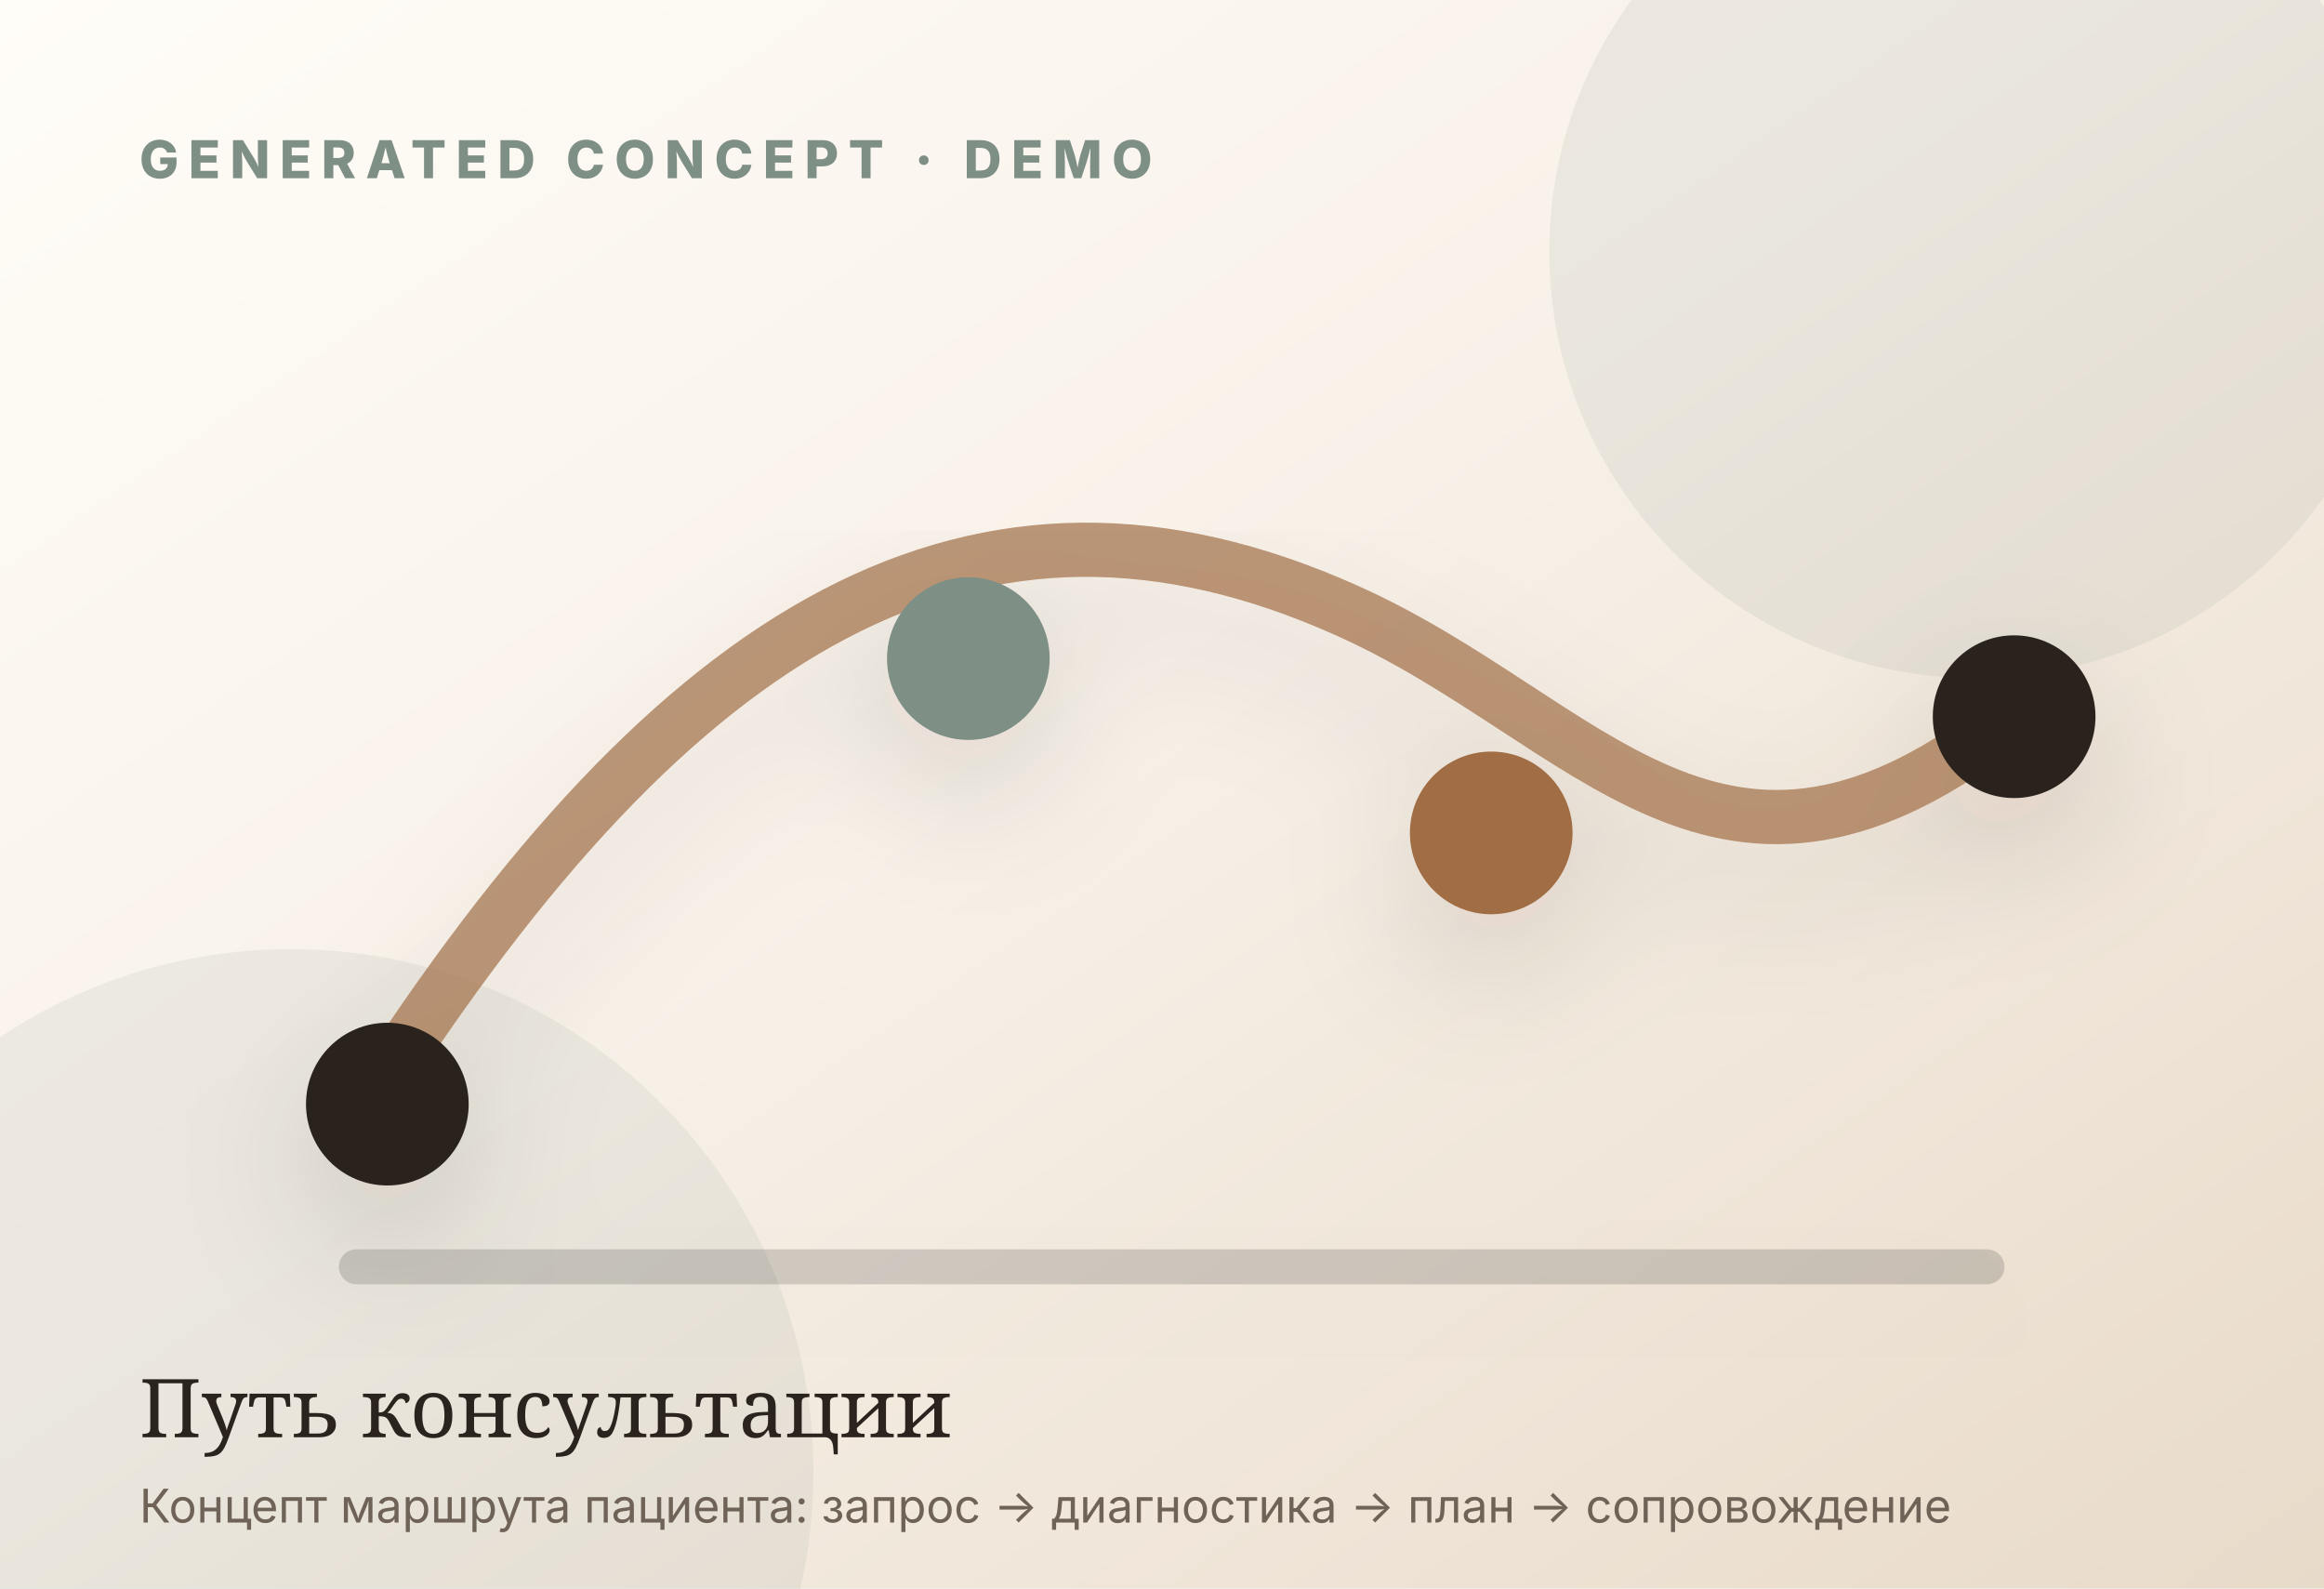
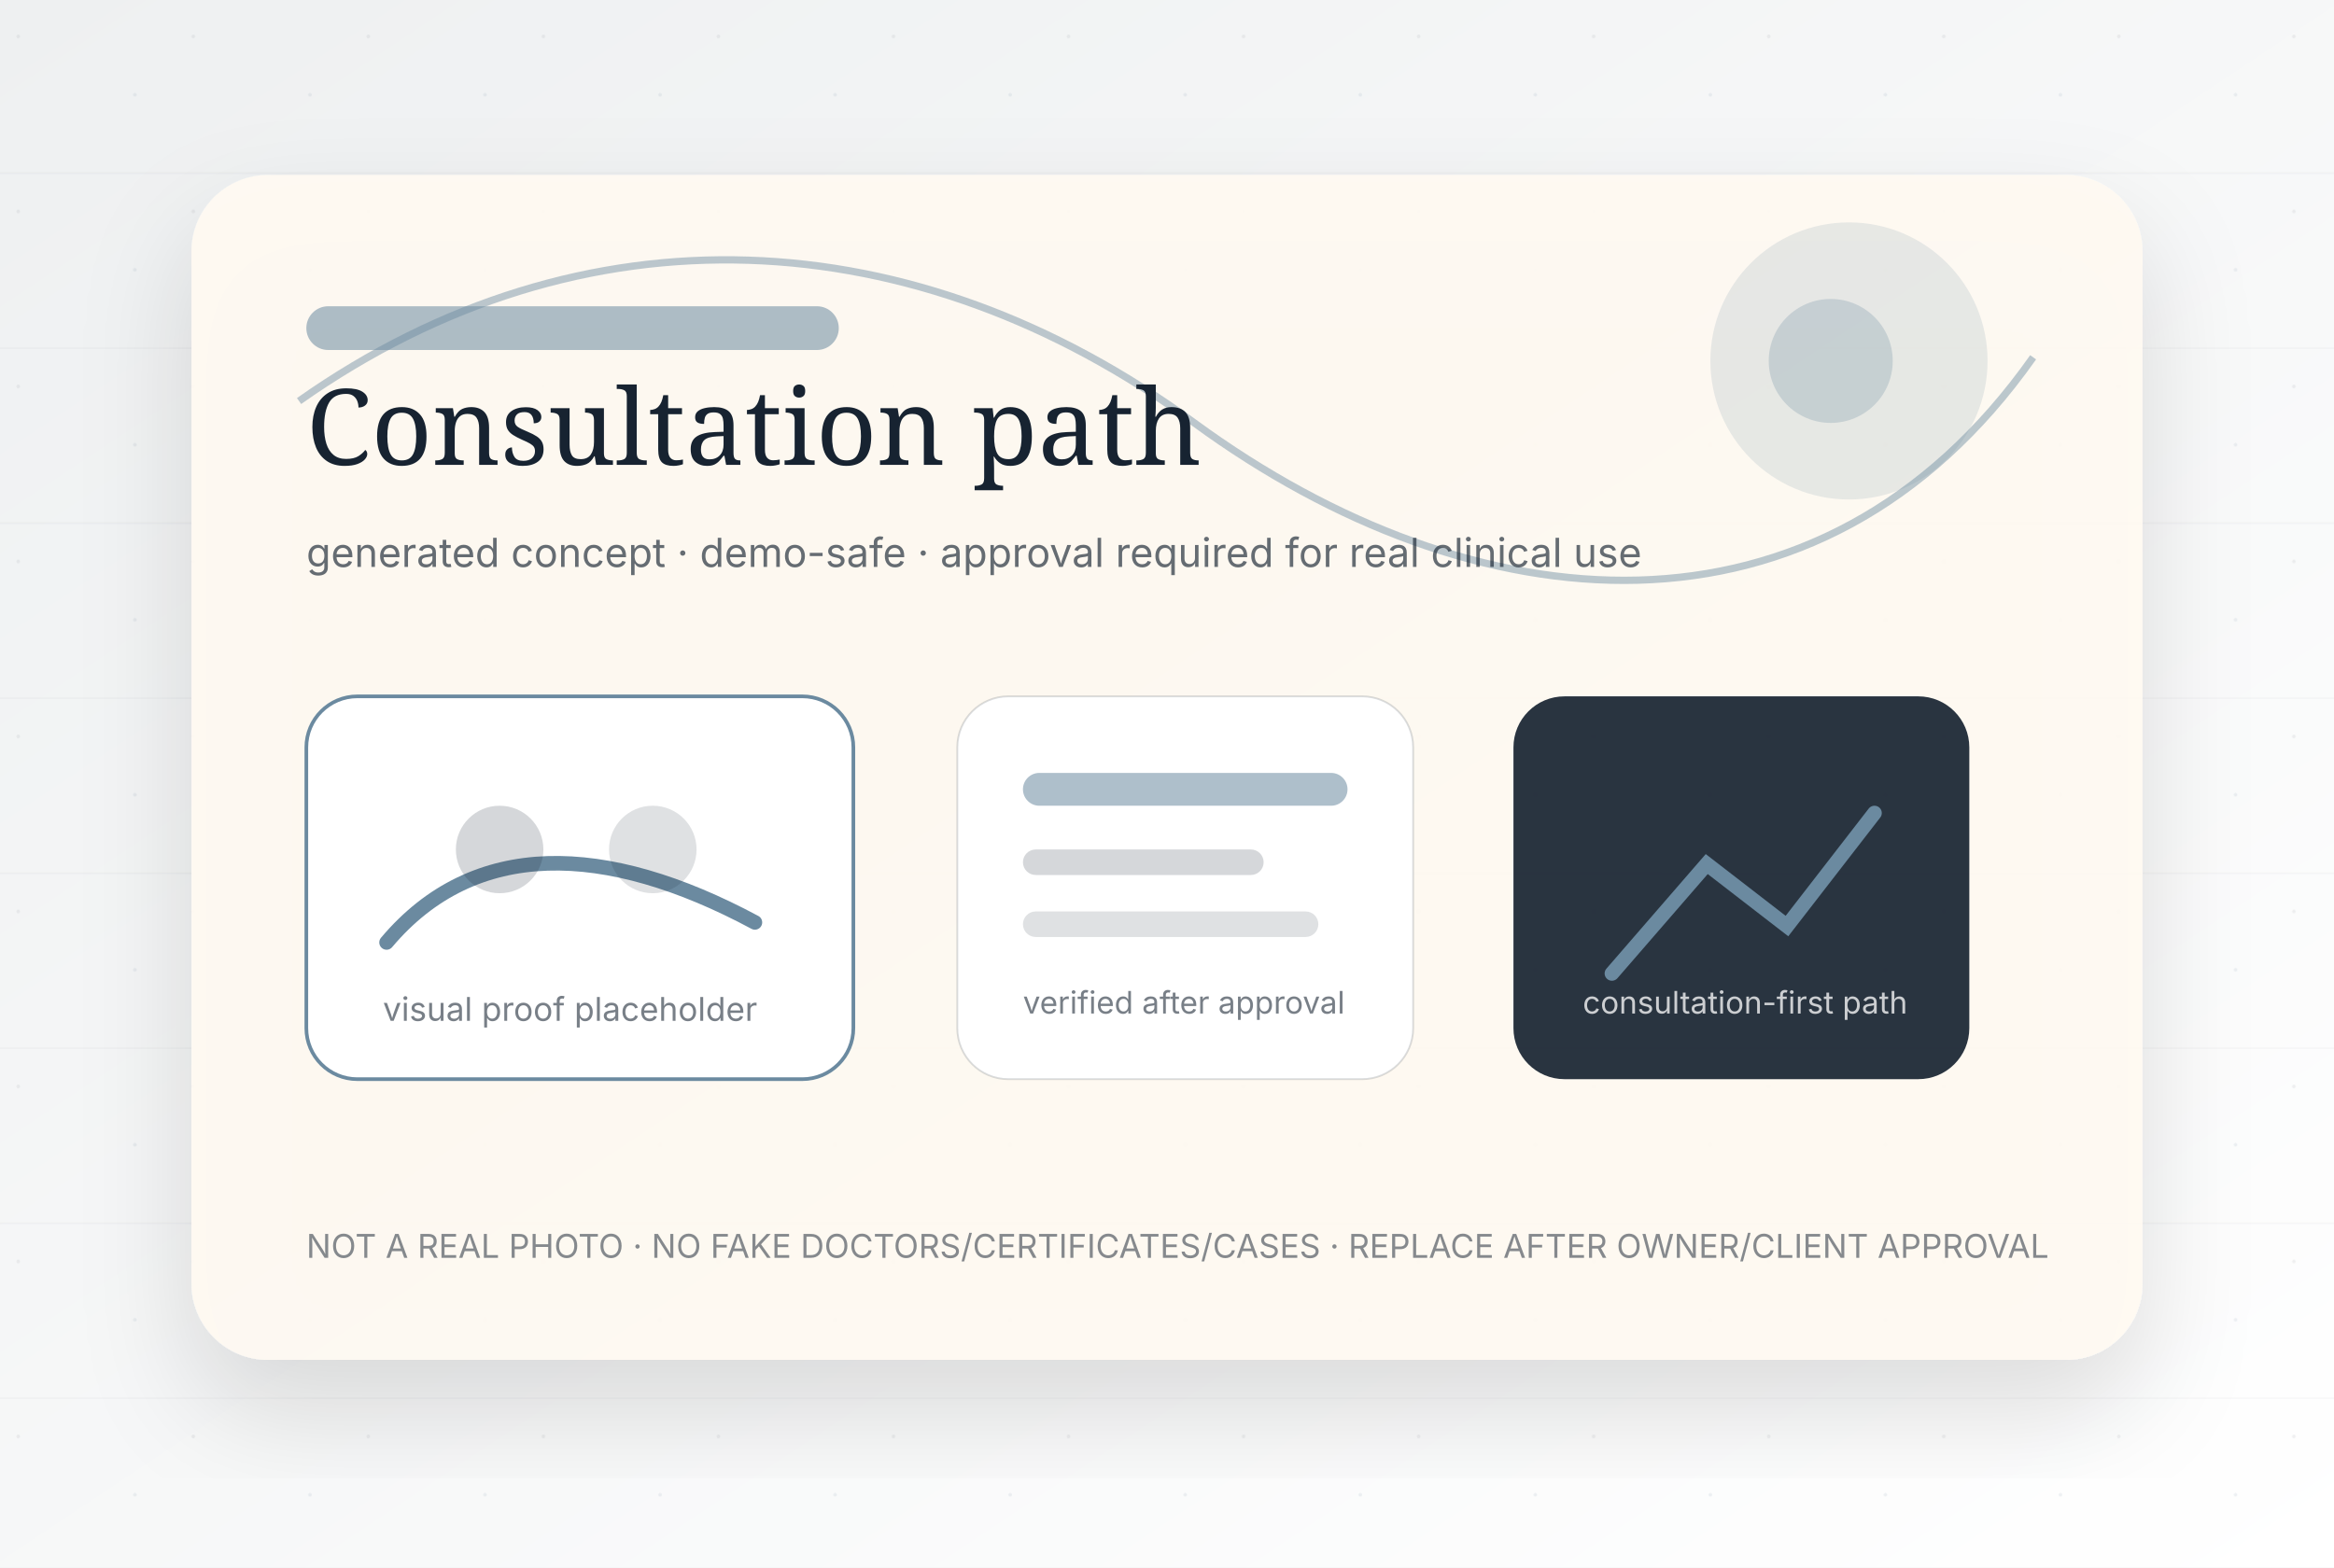
- <svg xmlns="http://www.w3.org/2000/svg" width="1200" height="820" viewBox="0 0 1200 820" role="img" aria-labelledby="t d">
+ <svg xmlns="http://www.w3.org/2000/svg" viewBox="0 0 1280 860" role="img" aria-labelledby="t d">
  <defs>
-     <linearGradient id="bg" x1="0" y1="0" x2="1" y2="1">
-       <stop stop-color="#fffdf8" />
-       <stop offset=".48" stop-color="#f7f0e7" />
-       <stop offset="1" stop-color="#e8dac9" />
+     <linearGradient id="g" x1="0" x2="1" y1="0" y2="1">
+       <stop stop-color="#eef0f1" />
+       <stop offset="1" stop-color="#ffffff" />
    </linearGradient>
    <filter id="soft">
-       <feDropShadow dx="0" dy="28" stdDeviation="34" flood-color="#2b241e" flood-opacity=".13" />
+       <feDropShadow dx="0" dy="28" stdDeviation="30" flood-color="#000" flood-opacity=".14" />
    </filter>
+     <pattern id="grain" width="96" height="96" patternUnits="userSpaceOnUse">
+       <circle cx="10" cy="20" r="1" fill="#172331" opacity=".07" />
+       <circle cx="74" cy="52" r="1" fill="#6b8aa0" opacity=".12" />
+       <path d="M0 95h96" stroke="#172331" opacity=".035" />
+     </pattern>
  </defs>
-   <rect width="1200" height="820" fill="url(#bg)" />
-   <circle cx="1020" cy="130" r="220" fill="#7e8f86" opacity=".12" />
-   <circle cx="150" cy="760" r="270" fill="#7e8f86" opacity=".11" />
+   <rect width="1280" height="860" fill="url(#g)" />
+   <rect width="1280" height="860" fill="url(#grain)" opacity=".9" />
  <g filter="url(#soft)">
-     <g>
-       <path d="M190 570c160-250 315-340 505-255 126 56 193 176 345 54" fill="none" stroke="#a06d45" stroke-width="28" stroke-linecap="round" opacity=".7" />
-       <circle cx="200" cy="570" r="42" fill="#2b241e" />
-       <circle cx="500" cy="340" r="42" fill="#7e8f86" />
-       <circle cx="770" cy="430" r="42" fill="#a06d45" />
-       <circle cx="1040" cy="370" r="42" fill="#2b241e" />
-       <rect x="175" y="645" width="860" height="18" rx="9" fill="#2b241e" opacity=".18" />
-     </g>
+     <rect x="105" y="96" width="1070" height="650" rx="42" fill="#fffaf2" opacity=".92" />
  </g>
-   <g font-family="Inter,Arial,sans-serif">
-     <text x="72" y="92" fill="#7e8f86" font-size="27" font-weight="800" letter-spacing="5">GENERATED CONCEPT · DEMO</text>
-     <text x="72" y="742" fill="#2b241e" font-size="42" font-family="Georgia,serif">Путь консультации</text>
-     <text x="72" y="786" fill="#6f6257" font-size="24">Концепт маршрута пациента: запрос → диагностика → план → сопровождение</text>
+   <path d="M164 220 C320 110, 502 120, 655 232 S998 362, 1115 196" fill="none" stroke="#6b8aa0" stroke-width="4" opacity=".45" />
+   <circle cx="1014" cy="198" r="76" fill="#6b8aa0" opacity=".16" />
+   <circle cx="1004" cy="198" r="34" fill="#6b8aa0" opacity=".26" />
+   <rect x="168" y="168" width="292" height="24" rx="12" fill="#6b8aa0" opacity=".55" />
+   <text x="168" y="255" font-family="Georgia, serif" font-size="58" fill="#172331">Consultation path</text>
+   <text x="168" y="311" font-family="Inter, Arial" font-size="22" fill="#172331" opacity=".66">generated concept · demo-safe · approval required for real clinical use</text>
+   <g transform="translate(168 382)">
+     <rect width="300" height="210" rx="28" fill="#fff" stroke="#6b8aa0" stroke-width="2" />
+     <path d="M44 135 C92 78, 164 80, 246 124" stroke="#6b8aa0" stroke-width="8" fill="none" stroke-linecap="round" />
+     <circle cx="106" cy="84" r="24" fill="#172331" opacity=".18" />
+     <circle cx="190" cy="84" r="24" fill="#172331" opacity=".14" />
+     <text x="42" y="178" font-family="Inter, Arial" font-size="18" fill="#172331" opacity=".58">visual proof placeholder</text>
  </g>
+   <g transform="translate(525 382)">
+     <rect width="250" height="210" rx="28" fill="#fff" stroke="#172331" stroke-opacity=".16" />
+     <rect x="36" y="42" width="178" height="18" rx="9" fill="#6b8aa0" opacity=".55" />
+     <rect x="36" y="84" width="132" height="14" rx="7" fill="#172331" opacity=".18" />
+     <rect x="36" y="118" width="162" height="14" rx="7" fill="#172331" opacity=".14" />
+     <text x="36" y="174" font-family="Inter, Arial" font-size="17" fill="#172331" opacity=".58">verified after approval</text>
+   </g>
+   <g transform="translate(830 382)">
+     <rect width="250" height="210" rx="28" fill="#172331" opacity=".92" />
+     <path d="M54 152 L106 92 L150 126 L198 64" fill="none" stroke="#6b8aa0" stroke-width="8" stroke-linecap="round" />
+     <text x="38" y="174" font-family="Inter, Arial" font-size="17" fill="#fff" opacity=".76">consultation-first path</text>
+   </g>
+   <text x="168" y="690" font-family="Inter, Arial" font-size="18" fill="#172331" opacity=".52">NOT A REAL PHOTO · NO FAKE DOCTORS/CERTIFICATES/CASES · REPLACE AFTER OWNER/CLIENT APPROVAL</text>
</svg>
